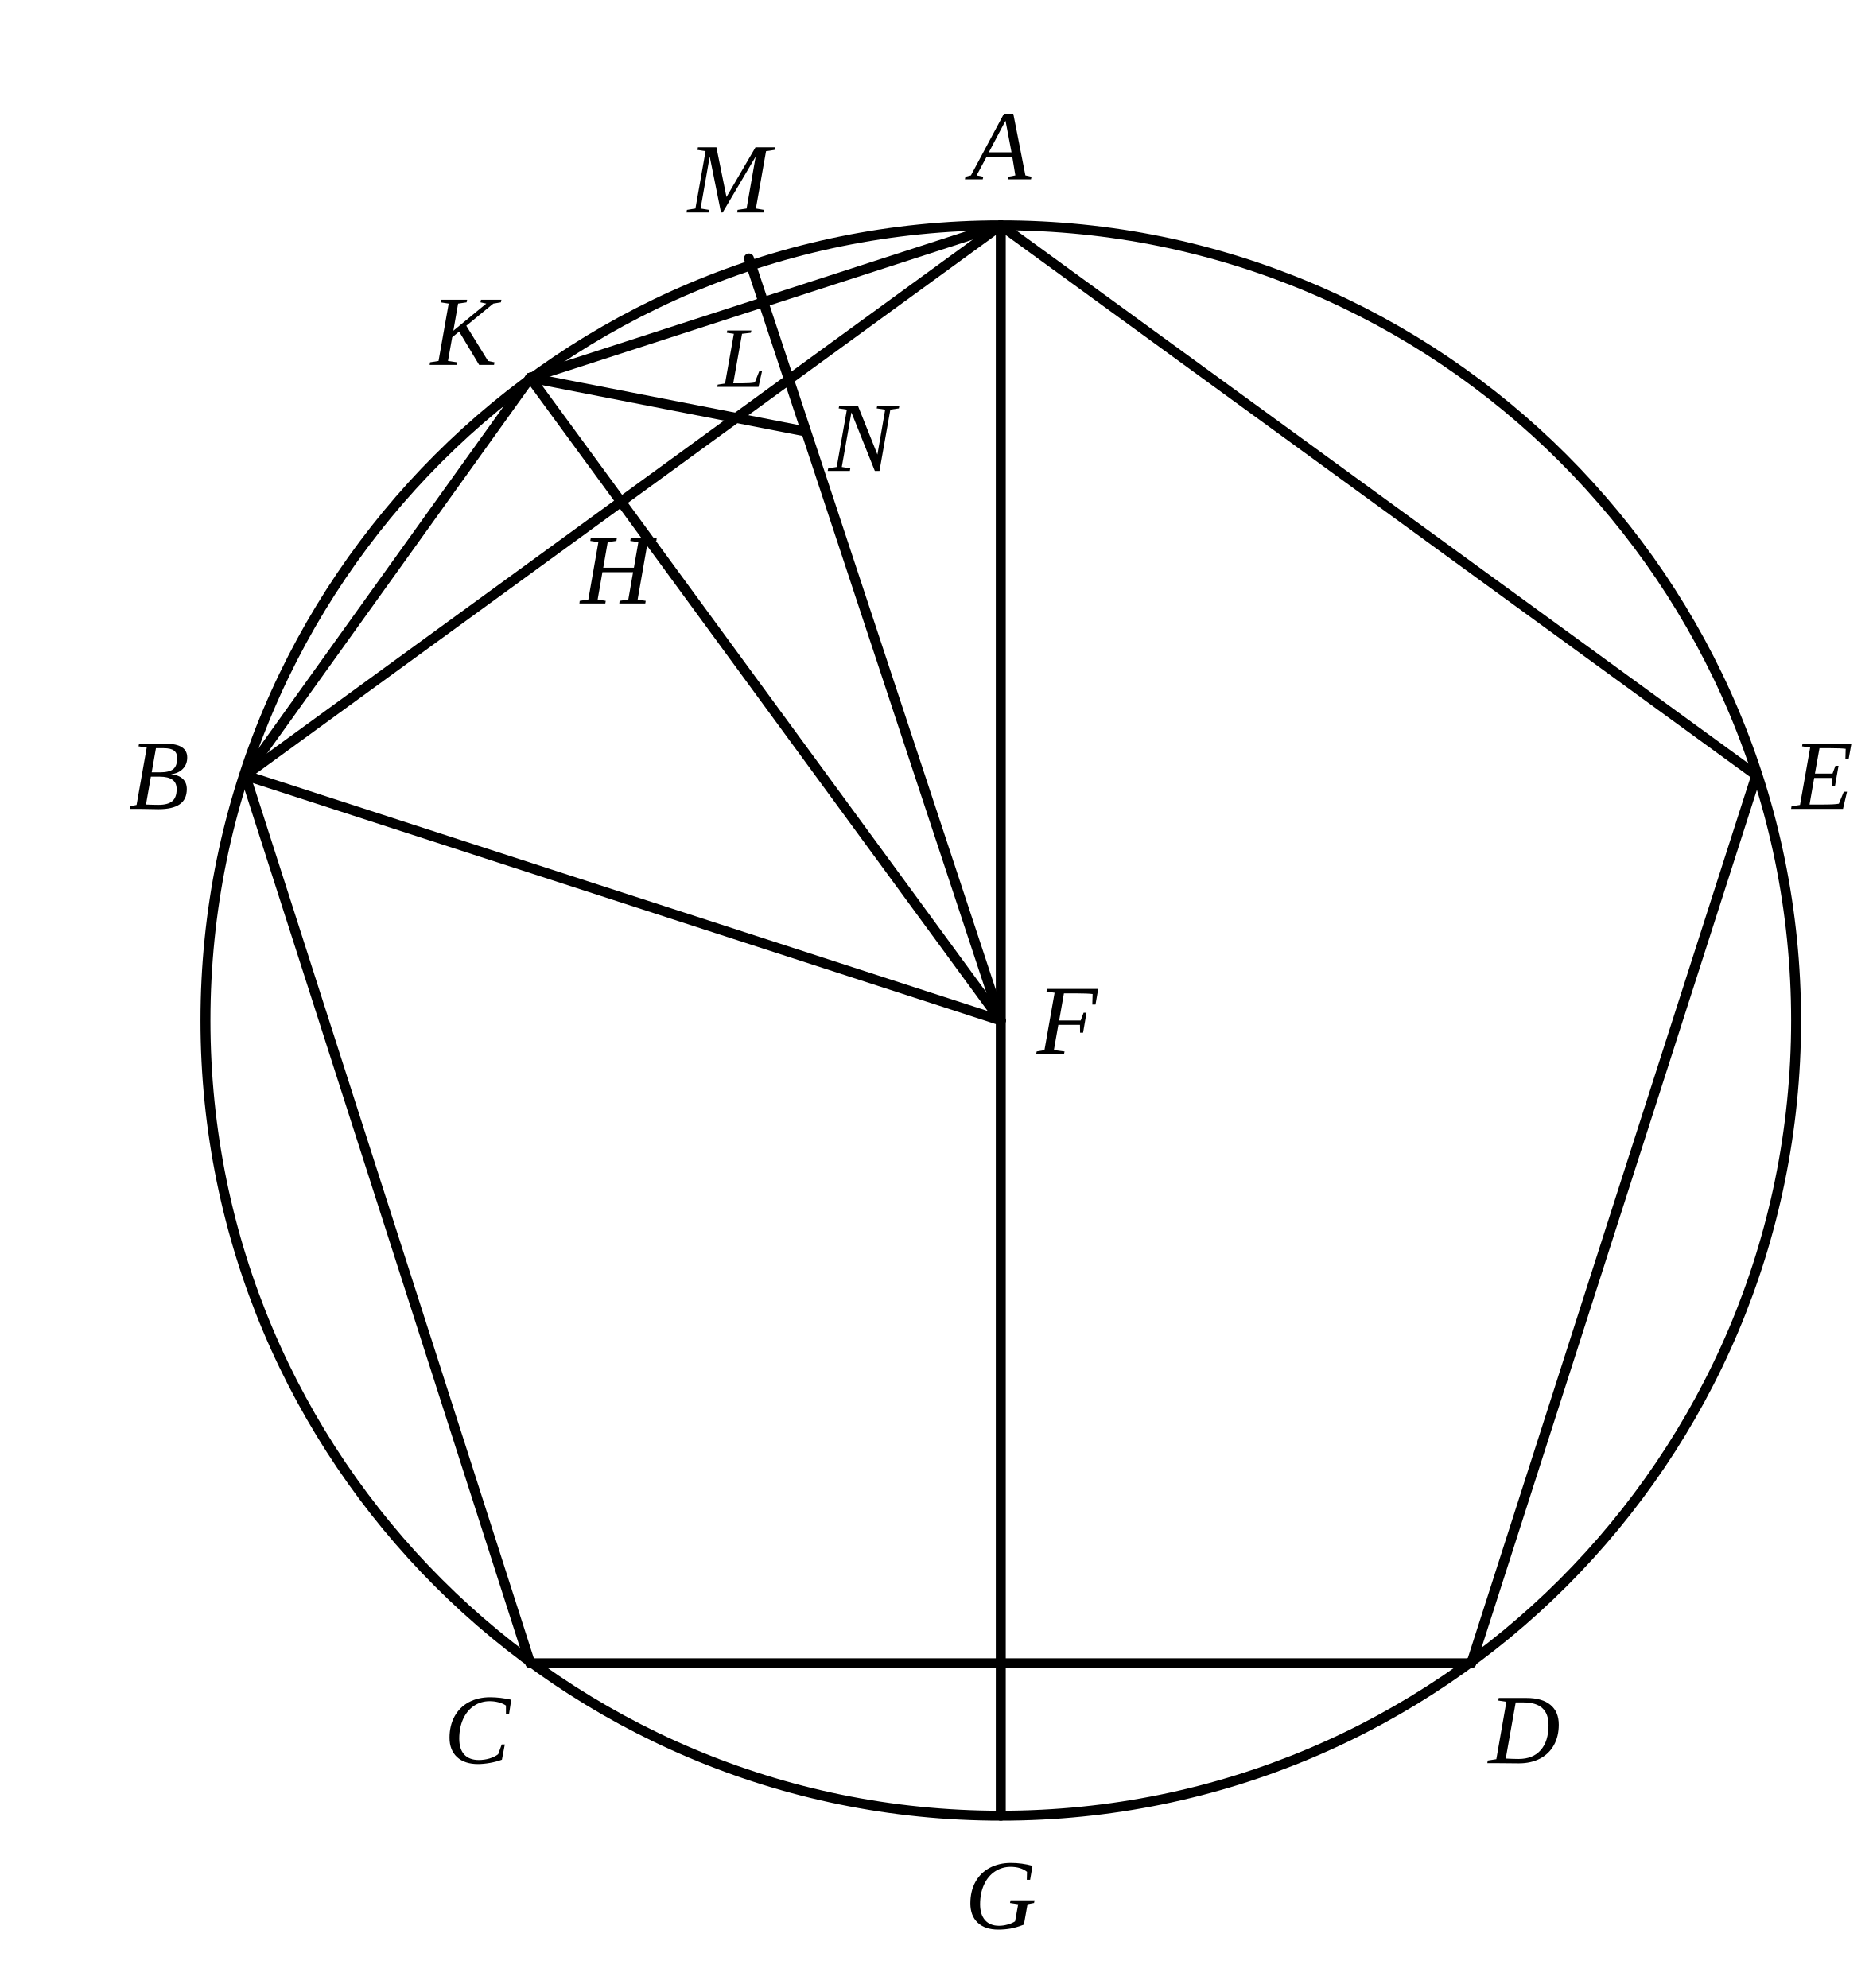
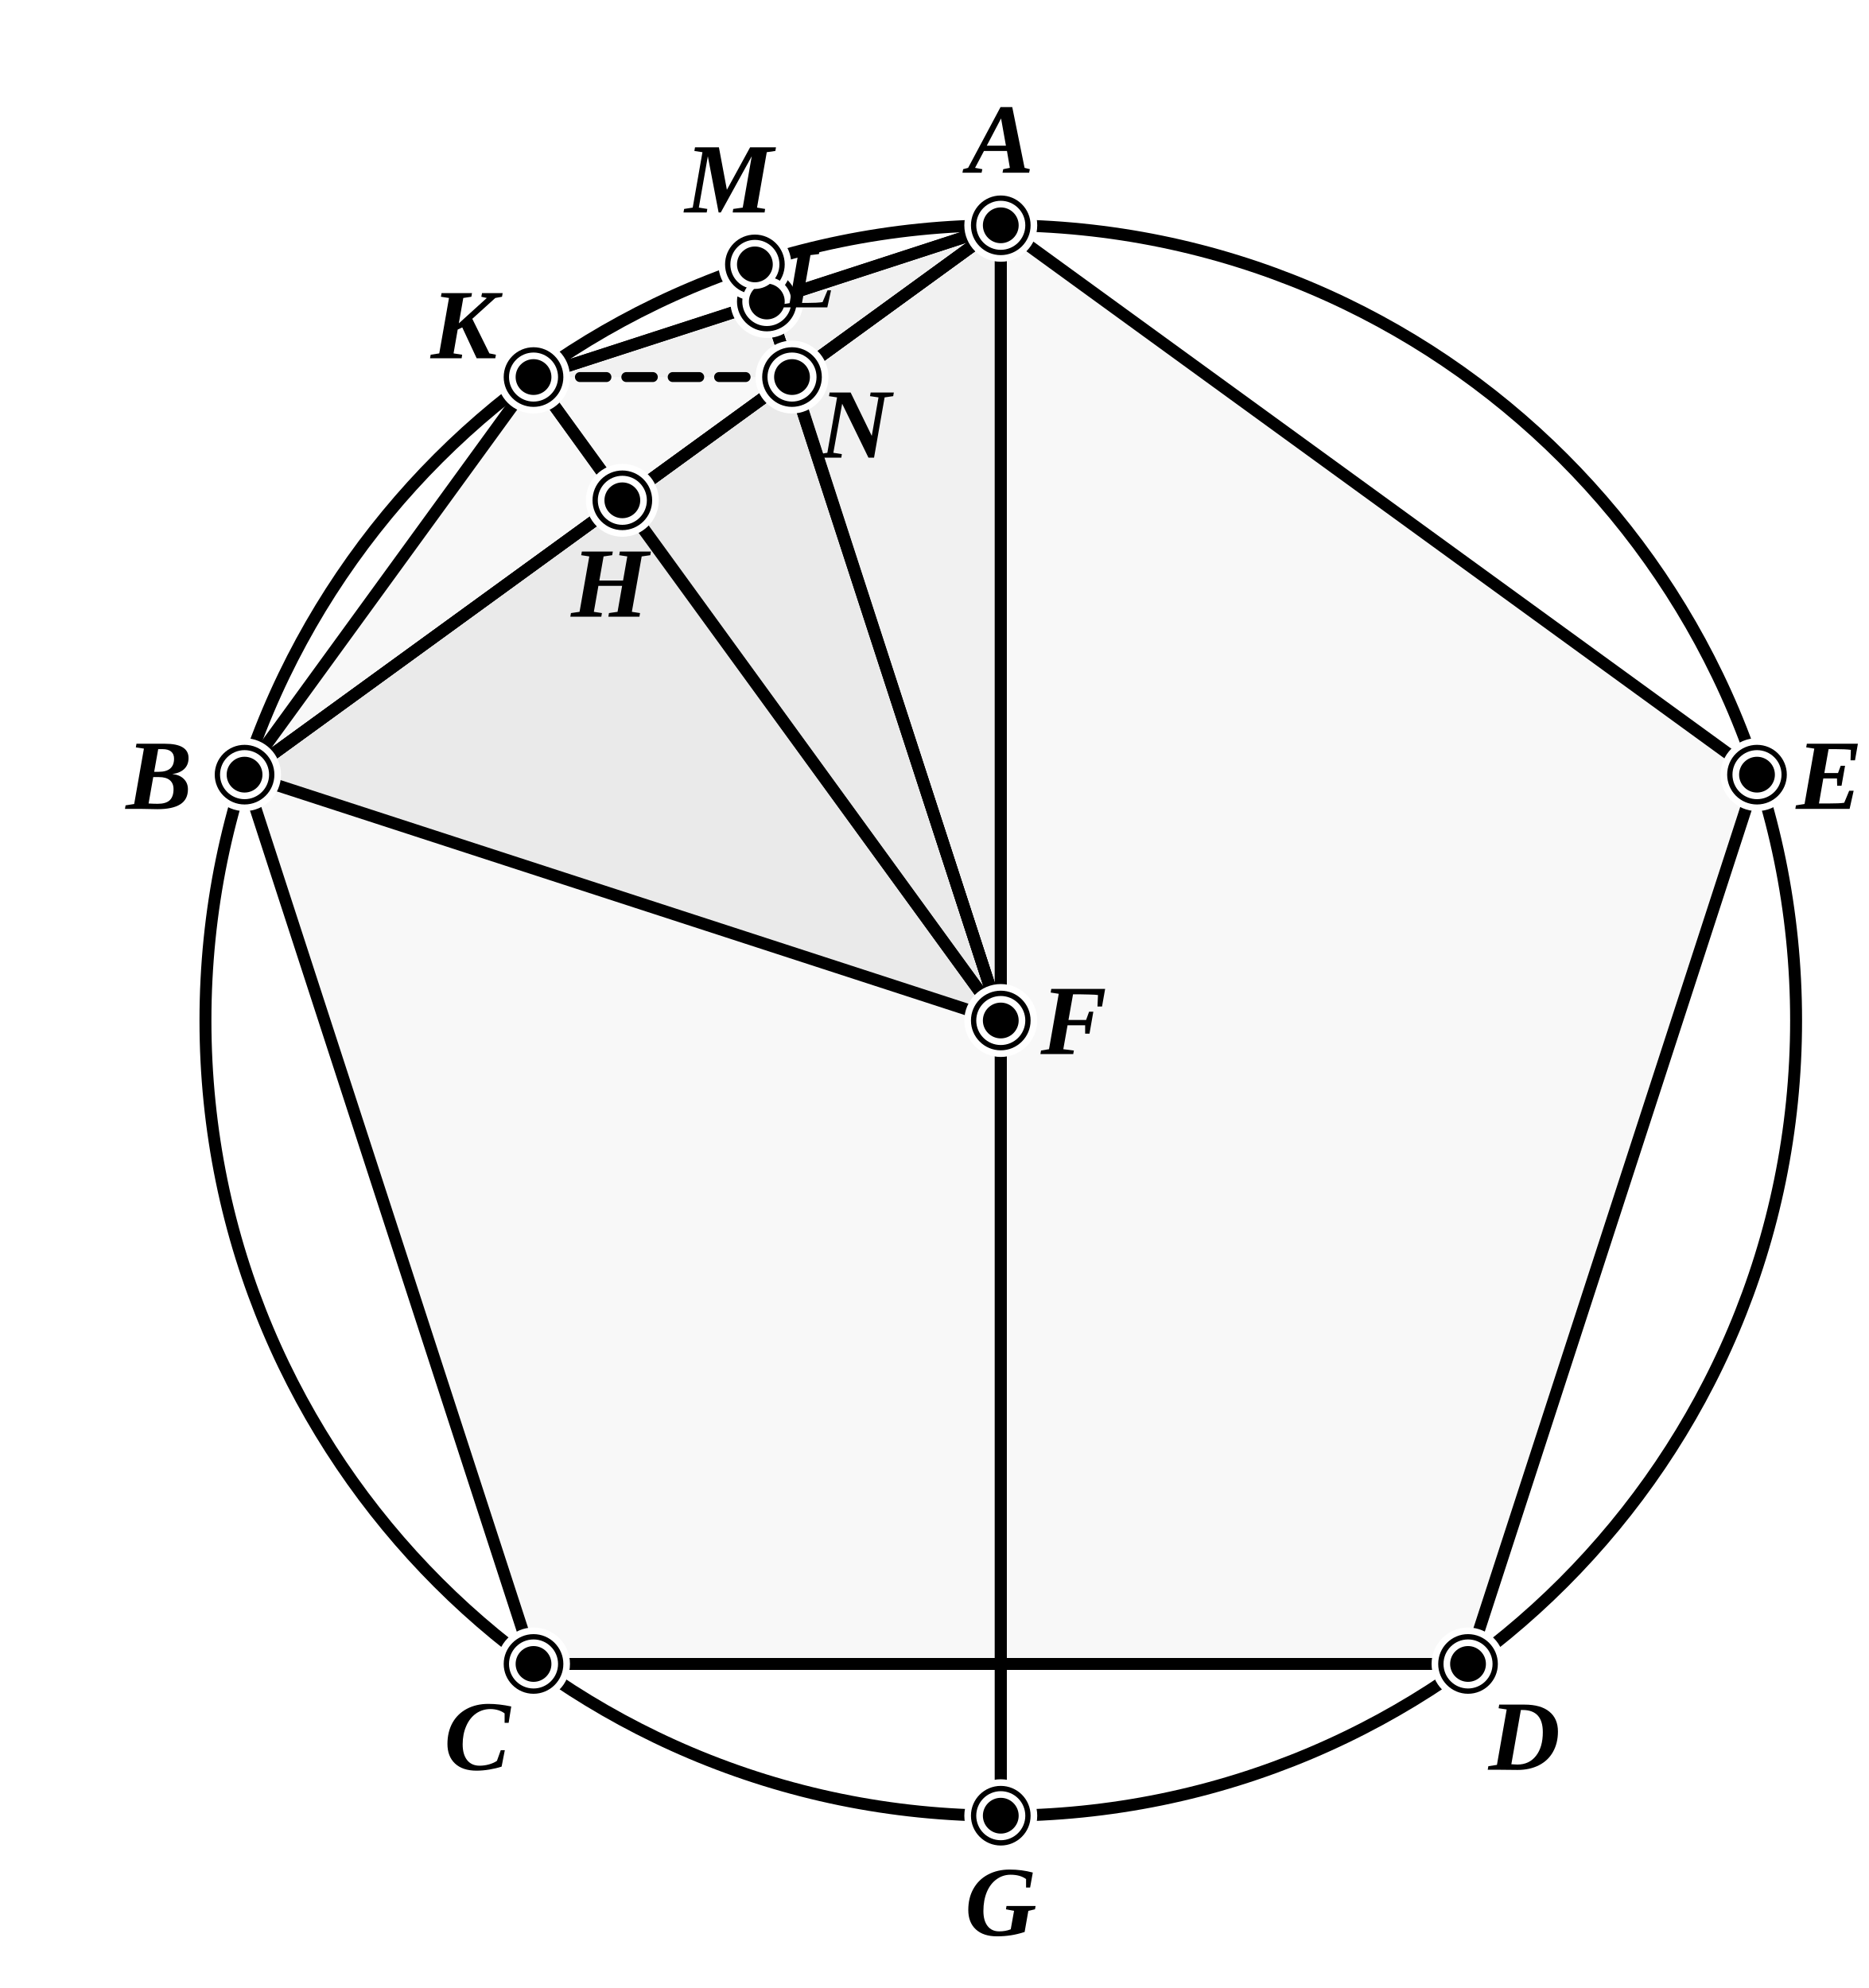
- <svg xmlns="http://www.w3.org/2000/svg" viewBox="0 0 282 300" width="100%" height="100%">
+ <svg xmlns="http://www.w3.org/2000/svg" viewBox="0 0 282 300" width="282" height="300" class="euclid-graphic" data-graphic-id="0462.g1" data-folio="0462" data-graphic="g1" data-proposition="XIII.10">
  <style>
-     .bg { fill: #ffffff; }
-     .line { stroke: #000000; stroke-width: 1.5; stroke-linecap: round; stroke-linejoin: round; fill: none; }
-     .dashed { stroke: #000000; stroke-width: 1.3; stroke-dasharray: 4,3; stroke-linecap: round; stroke-linejoin: round; fill: none; }
-     .geom:hover { stroke: #0284c7; stroke-width: 2.5; cursor: pointer; }
-     .label { font-family: "Times New Roman", Times, serif; font-size: 15px; font-style: italic; fill: #000000; text-anchor: middle; dominant-baseline: central; user-select: none; }
-     .label:hover { fill: #0284c7; font-weight: bold; cursor: pointer; }
+     .euclid-graphic {
+       font-family: 'Times New Roman', 'Georgia', serif;
+       font-style: italic;
+       background-color: #ffffff;
+     }
+     .geom-line, .geom-circle {
+       stroke: #000000;
+       stroke-width: 1.8;
+       stroke-linecap: round;
+       stroke-linejoin: round;
+       fill: none;
+       transition: stroke 0.15s, stroke-width 0.15s;
+     }
+     .geom-dashed {
+       stroke: #000000;
+       stroke-width: 1.5;
+       stroke-dasharray: 4,3;
+       stroke-linecap: round;
+       stroke-linejoin: round;
+       fill: none;
+       transition: stroke 0.15s, stroke-width 0.15s;
+     }
+     .geom-polygon {
+       fill: #000000;
+       fill-opacity: 0.03;
+       stroke: none;
+       transition: fill-opacity 0.15s;
+     }
+     .wedge, .angle {
+       fill: #ef4444;
+       fill-opacity: 0.24;
+       stroke: #ef4444;
+       stroke-width: 2;
+       stroke-linejoin: round;
+       transition: opacity 0.12s ease;
+     }
+     .geom-point {
+       fill: #000000;
+       stroke: #ffffff;
+       stroke-width: 1;
+     }
+     .geom-label {
+       font-size: 15px;
+       font-weight: bold;
+       fill: #000000;
+       text-anchor: middle;
+       dominant-baseline: central;
+       user-select: none;
+     }
+     .geom-overlay {
+       opacity: 0;
+       pointer-events: none;
+       transition: opacity 0.12s ease;
+     }
+     [data-ref]:hover, .highlight, .geom-highlight-active {
+       opacity: 1 !important;
+       stroke: #ef4444 !important;
+       stroke-width: 3.5 !important;
+       cursor: pointer;
+     }
+     text[data-ref]:hover, text.highlight, text.geom-highlight-active {
+       fill: #ef4444 !important;
+       stroke: none !important;
+     }
+     .geom-polygon:hover, .geom-polygon.highlight, polygon.geom-highlight-active,
+     path.wedge.geom-highlight-active, path.angle.geom-highlight-active {
+       opacity: 1 !important;
+       fill-opacity: 0.24 !important;
+       fill: #ef4444 !important;
+       stroke: #ef4444 !important;
+       stroke-width: 2.5 !important;
+     }
+     .geom-point:hover, .geom-point.highlight, circle.geom-point.geom-highlight-active {
+       r: 5.0 !important;
+       fill: #ef4444 !important;
+       stroke: #ffffff !important;
+       stroke-width: 1.5 !important;
+     }
  </style>
-   <rect class="bg" width="282" height="300" />
-   <circle class="line geom" cx="151" cy="154" r="120" />
-   <polygon class="line geom" points="151,34 265,117 222,251 80,251 37,117" />
-   <line class="line geom" x1="151" y1="34" x2="151" y2="274" />
-   <line class="line geom" x1="151" y1="34" x2="80" y2="57" />
-   <line class="line geom" x1="80" y1="57" x2="37" y2="117" />
-   <line class="line geom" x1="151" y1="154" x2="113" y2="39" />
-   <line class="line geom" x1="151" y1="154" x2="80" y2="57" />
-   <line class="line geom" x1="151" y1="154" x2="37" y2="117" />
-   <line class="line geom" x1="80" y1="57" x2="121" y2="65" />
-   <text class="label" x="151" y="22">A</text>
-   <text class="label" x="110" y="27">M</text>
-   <text class="label" x="112" y="54" style="font-size: 13px;">L</text>
-   <text class="label" x="70" y="50">K</text>
-   <text class="label" x="130" y="66">N</text>
-   <text class="label" x="93" y="86">H</text>
-   <text class="label" x="24" y="117">B</text>
-   <text class="label" x="161" y="154">F</text>
-   <text class="label" x="275" y="117">E</text>
-   <text class="label" x="72" y="261">C</text>
-   <text class="label" x="151" y="286">G</text>
-   <text class="label" x="230" y="261">D</text>
+   <rect width="100%" height="100%" fill="#ffffff" />
+   <g id="elements">
+     <circle id="el-cir-ABCDE" data-ref="( A B C D E )" data-aliases="( A B C G ) | ( A E D G ) | ( A B C ) | ( A E D ) | ( C G ) | ( G D ) | ( C D ) | ( A K ) | ( K B ) | ( B K ) | ( A B ) | ( B A ) | ( K M ) | ( M K ) | ( A M ) | ( C B ) | ( G B ) | ( B M ) | ( B C G ) | ( B K M )" data-type="circle" cx="151.0" cy="154.0" r="120.0" class="geom-circle" />
+   </g>
+   <g id="graphics">
+     <polygon id="el-poly-ABCDE" data-ref="&lt; A B C D E &gt;" data-aliases="&lt; B C D E A &gt; | &lt; E D C B A &gt;" data-type="polygon" points="151.0,34.0 36.9,116.9 80.5,251.1 221.5,251.1 265.1,116.9" class="geom-polygon" />
+     <polygon id="el-tri-ABF" data-ref="&lt; A B F &gt;" data-aliases="&lt; B A F &gt; | &lt; F A B &gt; | &lt; F B A &gt; | &lt; A F B &gt; | &lt; B F A &gt;" data-type="polygon" points="151.0,34.0 36.9,116.9 151.0,154.0" class="geom-polygon" />
+     <polygon id="el-tri-BFN" data-ref="&lt; B F N &gt;" data-aliases="&lt; F B N &gt; | &lt; N B F &gt; | &lt; B N F &gt; | &lt; F N B &gt; | &lt; N F B &gt;" data-type="polygon" points="36.9,116.9 151.0,154.0 119.5,56.9" class="geom-polygon" />
+     <polygon id="el-tri-AKB" data-ref="&lt; A K B &gt;" data-aliases="&lt; K B A &gt; | &lt; A B K &gt; | &lt; B A K &gt; | &lt; B K A &gt; | &lt; K A B &gt;" data-type="polygon" points="151.0,34.0 80.5,56.9 36.9,116.9" class="geom-polygon" />
+     <polygon id="el-tri-AKN" data-ref="&lt; A K N &gt;" data-aliases="&lt; K N A &gt; | &lt; N A K &gt; | &lt; A N K &gt; | &lt; K A N &gt; | &lt; N K A &gt;" data-type="polygon" points="151.0,34.0 80.5,56.9 119.5,56.9" class="geom-polygon" />
+     <line id="el-seg-AB" data-ref="/ A B /" data-aliases="/ B A / | / A N B / | / B N A / | / A H B / | / B H A /" data-type="segment" x1="151.0" y1="34.0" x2="36.9" y2="116.9" class="geom-line" />
+     <line id="el-seg-AN" data-ref="/ A N /" data-aliases="/ N A /" data-type="segment" x1="151.0" y1="34.0" x2="119.5" y2="56.9" class="geom-line" />
+     <line id="el-seg-BN" data-ref="/ B N /" data-aliases="/ N B /" data-type="segment" x1="36.9" y1="116.9" x2="119.5" y2="56.9" class="geom-line" />
+     <line id="el-seg-AH" data-ref="/ A H /" data-aliases="/ H A /" data-type="segment" x1="151.0" y1="34.0" x2="93.9" y2="75.5" class="geom-line" />
+     <line id="el-seg-HB" data-ref="/ H B /" data-aliases="/ B H /" data-type="segment" x1="93.9" y1="75.5" x2="36.9" y2="116.9" class="geom-line" />
+     <line id="el-seg-BC" data-ref="/ B C /" data-aliases="/ C B /" data-type="segment" x1="36.9" y1="116.9" x2="80.5" y2="251.1" class="geom-line" />
+     <line id="el-seg-CD" data-ref="/ C D /" data-aliases="/ D C /" data-type="segment" x1="80.5" y1="251.1" x2="221.5" y2="251.1" class="geom-line" />
+     <line id="el-seg-DE" data-ref="/ D E /" data-aliases="/ E D /" data-type="segment" x1="221.5" y1="251.1" x2="265.1" y2="116.9" class="geom-line" />
+     <line id="el-seg-EA" data-ref="/ E A /" data-aliases="/ A E /" data-type="segment" x1="265.1" y1="116.9" x2="151.0" y2="34.0" class="geom-line" />
+     <line id="el-seg-AG" data-ref="/ A G /" data-aliases="/ G A / | / A F G / | / G F A /" data-type="segment" x1="151.0" y1="34.0" x2="151.0" y2="274.0" class="geom-line" />
+     <line id="el-seg-AF" data-ref="/ A F /" data-aliases="/ F A /" data-type="segment" x1="151.0" y1="34.0" x2="151.0" y2="154.0" class="geom-line" />
+     <line id="el-seg-FG" data-ref="/ F G /" data-aliases="/ G F /" data-type="segment" x1="151.0" y1="154.0" x2="151.0" y2="274.0" class="geom-line" />
+     <line id="el-seg-FB" data-ref="/ F B /" data-aliases="/ B F /" data-type="segment" x1="151.0" y1="154.0" x2="36.9" y2="116.9" class="geom-line" />
+     <line id="el-seg-FK" data-ref="/ F K /" data-aliases="/ K F / | / F H K / | / K H F /" data-type="segment" x1="151.0" y1="154.0" x2="80.5" y2="56.9" class="geom-line" />
+     <line id="el-seg-FH" data-ref="/ F H /" data-aliases="/ H F /" data-type="segment" x1="151.0" y1="154.0" x2="93.9" y2="75.5" class="geom-line" />
+     <line id="el-seg-HK" data-ref="/ H K /" data-aliases="/ K H /" data-type="segment" x1="93.9" y1="75.5" x2="80.5" y2="56.9" class="geom-line" />
+     <line id="el-seg-AK" data-ref="/ A K /" data-aliases="/ K A / | / A L K / | / K L A /" data-type="segment" x1="151.0" y1="34.0" x2="80.5" y2="56.9" class="geom-line" />
+     <line id="el-seg-AL" data-ref="/ A L /" data-aliases="/ L A /" data-type="segment" x1="151.0" y1="34.0" x2="115.7" y2="45.5" class="geom-line" />
+     <line id="el-seg-LK" data-ref="/ L K /" data-aliases="/ K L /" data-type="segment" x1="115.7" y1="45.5" x2="80.5" y2="56.9" class="geom-line" />
+     <line id="el-seg-KB" data-ref="/ K B /" data-aliases="/ B K /" data-type="segment" x1="80.5" y1="56.9" x2="36.9" y2="116.9" class="geom-line" />
+     <line id="el-seg-FM" data-ref="/ F M /" data-aliases="/ M F / | / F L M / | / M L F /" data-type="segment" x1="151.0" y1="154.0" x2="113.9" y2="39.9" class="geom-line" />
+     <line id="el-seg-FL" data-ref="/ F L /" data-aliases="/ L F /" data-type="segment" x1="151.0" y1="154.0" x2="115.7" y2="45.5" class="geom-line" />
+     <line id="el-seg-FN" data-ref="/ F N /" data-aliases="/ N F /" data-type="segment" x1="151.0" y1="154.0" x2="119.5" y2="56.9" class="geom-line" />
+     <line id="el-seg-LN" data-ref="/ L N /" data-aliases="/ N L /" data-type="segment" x1="115.7" y1="45.5" x2="119.5" y2="56.9" class="geom-line" />
+     <line id="el-seg-LM" data-ref="/ L M /" data-aliases="/ M L /" data-type="segment" x1="115.7" y1="45.5" x2="113.9" y2="39.9" class="geom-line" />
+     <line id="el-seg-KN" data-ref="/ K N /" data-aliases="/ N K /" data-type="segment" x1="80.5" y1="56.9" x2="119.5" y2="56.9" class="geom-dashed" />
+     <path id="el-ang-AFK" data-ref="&lt; A F K )" data-aliases="&lt; K F A ) | &lt; A F H ) | &lt; H F A )" data-type="angle" d="M 151.0,154.0 L 151.0,130.0 L 136.9,134.6 Z" class="wedge angle geom-overlay" />
+     <path id="el-ang-KFB" data-ref="&lt; K F B )" data-aliases="&lt; B F K ) | &lt; H F B ) | &lt; B F H )" data-type="angle" d="M 151.0,154.0 L 136.9,134.6 L 128.2,146.6 Z" class="wedge angle geom-overlay" />
+     <path id="el-ang-GFB" data-ref="&lt; G F B )" data-aliases="&lt; B F G )" data-type="angle" d="M 151.0,154.0 L 151.0,178.0 L 128.2,146.6 Z" class="wedge angle geom-overlay" />
+     <path id="el-ang-BFM" data-ref="&lt; B F M )" data-aliases="&lt; M F B ) | &lt; B F N ) | &lt; N F B ) | &lt; B F L ) | &lt; L F B )" data-type="angle" d="M 151.0,154.0 L 128.2,146.6 L 143.6,131.2 Z" class="wedge angle geom-overlay" />
+     <path id="el-ang-FAB" data-ref="&lt; F A B )" data-aliases="&lt; B A F ) | &lt; F A N ) | &lt; N A F )" data-type="angle" d="M 151.0,34.0 L 151.0,58.0 L 131.6,48.1 Z" class="wedge angle geom-overlay" />
+     <path id="el-ang-ABF" data-ref="&lt; A B F )" data-aliases="&lt; F B A ) | &lt; N B F ) | &lt; F B N )" data-type="angle" d="M 36.9,116.9 L 56.3,102.8 L 59.7,124.3 Z" class="wedge angle geom-overlay" />
+     <path id="el-ang-AFB" data-ref="&lt; A F B )" data-aliases="&lt; B F A )" data-type="angle" d="M 151.0,154.0 L 151.0,130.0 L 128.2,146.6 Z" class="wedge angle geom-overlay" />
+     <path id="el-ang-BNF" data-ref="&lt; B N F )" data-aliases="&lt; F N B )" data-type="angle" d="M 119.5,56.9 L 103.3,68.7 L 125.7,75.9 Z" class="wedge angle geom-overlay" />
+     <path id="el-ang-LKN" data-ref="&lt; L K N )" data-aliases="&lt; N K L ) | &lt; A K N ) | &lt; N K A )" data-type="angle" d="M 80.5,56.9 L 97.6,51.3 L 98.5,56.9 Z" class="wedge angle geom-overlay" />
+     <path id="el-ang-LAN" data-ref="&lt; L A N )" data-aliases="&lt; N A L ) | &lt; K A N ) | &lt; N A K ) | &lt; K A B ) | &lt; B A K ) | &lt; L A B ) | &lt; B A L )" data-type="angle" d="M 151.0,34.0 L 133.9,39.6 L 136.4,44.6 Z" class="wedge angle geom-overlay" />
+     <path id="el-ang-KBN" data-ref="&lt; K B N )" data-aliases="&lt; N B K ) | &lt; K B A ) | &lt; A B K )" data-type="angle" d="M 36.9,116.9 L 47.5,102.3 L 51.5,106.3 Z" class="wedge angle geom-overlay" />
+     <path id="el-ang-AKB" data-ref="&lt; A K B )" data-aliases="&lt; B K A )" data-type="angle" d="M 80.5,56.9 L 97.6,51.3 L 69.9,71.5 Z" class="wedge angle geom-overlay" />
+     <path id="el-ang-KNA" data-ref="&lt; K N A )" data-aliases="&lt; A N K ) | &lt; L N A ) | &lt; A N L )" data-type="angle" d="M 119.5,56.9 L 101.5,56.9 L 134.1,46.3 Z" class="wedge angle geom-overlay" />
+   </g>
+   <g id="highlights" style="pointer-events: none;">
+     <circle id="hl-cir-ABCDE" data-ref="( A B C D E )" data-aliases="( A B C G ) | ( A E D G ) | ( A B C ) | ( A E D ) | ( C G ) | ( G D ) | ( C D ) | ( A K ) | ( K B ) | ( B K ) | ( A B ) | ( B A ) | ( K M ) | ( M K ) | ( A M ) | ( C B ) | ( G B ) | ( B M ) | ( B C G ) | ( B K M )" cx="151.0" cy="154.0" r="120.0" class="geom-circle geom-overlay" />
+     <polygon id="hl-poly-ABCDE" data-ref="&lt; A B C D E &gt;" data-aliases="&lt; B C D E A &gt; | &lt; E D C B A &gt;" points="151.0,34.0 36.9,116.9 80.5,251.1 221.5,251.1 265.1,116.9" class="geom-polygon geom-overlay" />
+     <polygon id="hl-tri-ABF" data-ref="&lt; A B F &gt;" data-aliases="&lt; B A F &gt; | &lt; F A B &gt; | &lt; F B A &gt; | &lt; A F B &gt; | &lt; B F A &gt;" points="151.0,34.0 36.9,116.9 151.0,154.0" class="geom-polygon geom-overlay" />
+     <polygon id="hl-tri-BFN" data-ref="&lt; B F N &gt;" data-aliases="&lt; F B N &gt; | &lt; N B F &gt; | &lt; B N F &gt; | &lt; F N B &gt; | &lt; N F B &gt;" points="36.9,116.9 151.0,154.0 119.5,56.9" class="geom-polygon geom-overlay" />
+     <polygon id="hl-tri-AKB" data-ref="&lt; A K B &gt;" data-aliases="&lt; K B A &gt; | &lt; A B K &gt; | &lt; B A K &gt; | &lt; B K A &gt; | &lt; K A B &gt;" points="151.0,34.0 80.5,56.9 36.9,116.9" class="geom-polygon geom-overlay" />
+     <polygon id="hl-tri-AKN" data-ref="&lt; A K N &gt;" data-aliases="&lt; K N A &gt; | &lt; N A K &gt; | &lt; A N K &gt; | &lt; K A N &gt; | &lt; N K A &gt;" points="151.0,34.0 80.5,56.9 119.5,56.9" class="geom-polygon geom-overlay" />
+     <line id="hl-seg-AB" data-ref="/ A B /" data-aliases="/ B A / | / A N B / | / B N A / | / A H B / | / B H A /" x1="151.0" y1="34.0" x2="36.9" y2="116.9" class="geom-line geom-overlay" />
+     <line id="hl-seg-AN" data-ref="/ A N /" data-aliases="/ N A /" x1="151.0" y1="34.0" x2="119.5" y2="56.9" class="geom-line geom-overlay" />
+     <line id="hl-seg-BN" data-ref="/ B N /" data-aliases="/ N B /" x1="36.9" y1="116.9" x2="119.5" y2="56.9" class="geom-line geom-overlay" />
+     <line id="hl-seg-AH" data-ref="/ A H /" data-aliases="/ H A /" x1="151.0" y1="34.0" x2="93.9" y2="75.5" class="geom-line geom-overlay" />
+     <line id="hl-seg-HB" data-ref="/ H B /" data-aliases="/ B H /" x1="93.9" y1="75.5" x2="36.9" y2="116.9" class="geom-line geom-overlay" />
+     <line id="hl-seg-BC" data-ref="/ B C /" data-aliases="/ C B /" x1="36.9" y1="116.9" x2="80.5" y2="251.1" class="geom-line geom-overlay" />
+     <line id="hl-seg-CD" data-ref="/ C D /" data-aliases="/ D C /" x1="80.5" y1="251.1" x2="221.5" y2="251.1" class="geom-line geom-overlay" />
+     <line id="hl-seg-DE" data-ref="/ D E /" data-aliases="/ E D /" x1="221.5" y1="251.1" x2="265.1" y2="116.9" class="geom-line geom-overlay" />
+     <line id="hl-seg-EA" data-ref="/ E A /" data-aliases="/ A E /" x1="265.1" y1="116.9" x2="151.0" y2="34.0" class="geom-line geom-overlay" />
+     <line id="hl-seg-AG" data-ref="/ A G /" data-aliases="/ G A / | / A F G / | / G F A /" x1="151.0" y1="34.0" x2="151.0" y2="274.0" class="geom-line geom-overlay" />
+     <line id="hl-seg-AF" data-ref="/ A F /" data-aliases="/ F A /" x1="151.0" y1="34.0" x2="151.0" y2="154.0" class="geom-line geom-overlay" />
+     <line id="hl-seg-FG" data-ref="/ F G /" data-aliases="/ G F /" x1="151.0" y1="154.0" x2="151.0" y2="274.0" class="geom-line geom-overlay" />
+     <line id="hl-seg-FB" data-ref="/ F B /" data-aliases="/ B F /" x1="151.0" y1="154.0" x2="36.9" y2="116.9" class="geom-line geom-overlay" />
+     <line id="hl-seg-FK" data-ref="/ F K /" data-aliases="/ K F / | / F H K / | / K H F /" x1="151.0" y1="154.0" x2="80.5" y2="56.9" class="geom-line geom-overlay" />
+     <line id="hl-seg-FH" data-ref="/ F H /" data-aliases="/ H F /" x1="151.0" y1="154.0" x2="93.9" y2="75.5" class="geom-line geom-overlay" />
+     <line id="hl-seg-HK" data-ref="/ H K /" data-aliases="/ K H /" x1="93.9" y1="75.5" x2="80.5" y2="56.9" class="geom-line geom-overlay" />
+     <line id="hl-seg-AK" data-ref="/ A K /" data-aliases="/ K A / | / A L K / | / K L A /" x1="151.0" y1="34.0" x2="80.5" y2="56.9" class="geom-line geom-overlay" />
+     <line id="hl-seg-AL" data-ref="/ A L /" data-aliases="/ L A /" x1="151.0" y1="34.0" x2="115.7" y2="45.5" class="geom-line geom-overlay" />
+     <line id="hl-seg-LK" data-ref="/ L K /" data-aliases="/ K L /" x1="115.7" y1="45.5" x2="80.5" y2="56.9" class="geom-line geom-overlay" />
+     <line id="hl-seg-KB" data-ref="/ K B /" data-aliases="/ B K /" x1="80.5" y1="56.9" x2="36.9" y2="116.9" class="geom-line geom-overlay" />
+     <line id="hl-seg-FM" data-ref="/ F M /" data-aliases="/ M F / | / F L M / | / M L F /" x1="151.0" y1="154.0" x2="113.9" y2="39.9" class="geom-line geom-overlay" />
+     <line id="hl-seg-FL" data-ref="/ F L /" data-aliases="/ L F /" x1="151.0" y1="154.0" x2="115.7" y2="45.5" class="geom-line geom-overlay" />
+     <line id="hl-seg-FN" data-ref="/ F N /" data-aliases="/ N F /" x1="151.0" y1="154.0" x2="119.5" y2="56.9" class="geom-line geom-overlay" />
+     <line id="hl-seg-LN" data-ref="/ L N /" data-aliases="/ N L /" x1="115.7" y1="45.5" x2="119.5" y2="56.9" class="geom-line geom-overlay" />
+     <line id="hl-seg-LM" data-ref="/ L M /" data-aliases="/ M L /" x1="115.7" y1="45.5" x2="113.9" y2="39.9" class="geom-line geom-overlay" />
+     <line id="hl-seg-KN" data-ref="/ K N /" data-aliases="/ N K /" x1="80.5" y1="56.9" x2="119.5" y2="56.9" class="geom-line geom-overlay" />
+     <path id="hl-ang-AFK" data-ref="&lt; A F K )" data-aliases="&lt; K F A ) | &lt; A F H ) | &lt; H F A )" d="M 151.0,154.0 L 151.0,130.0 L 136.9,134.6 Z" class="wedge angle geom-overlay" />
+     <path id="hl-ang-KFB" data-ref="&lt; K F B )" data-aliases="&lt; B F K ) | &lt; H F B ) | &lt; B F H )" d="M 151.0,154.0 L 136.9,134.6 L 128.2,146.6 Z" class="wedge angle geom-overlay" />
+     <path id="hl-ang-GFB" data-ref="&lt; G F B )" data-aliases="&lt; B F G )" d="M 151.0,154.0 L 151.0,178.0 L 128.2,146.6 Z" class="wedge angle geom-overlay" />
+     <path id="hl-ang-BFM" data-ref="&lt; B F M )" data-aliases="&lt; M F B ) | &lt; B F N ) | &lt; N F B ) | &lt; B F L ) | &lt; L F B )" d="M 151.0,154.0 L 128.2,146.6 L 143.6,131.2 Z" class="wedge angle geom-overlay" />
+     <path id="hl-ang-FAB" data-ref="&lt; F A B )" data-aliases="&lt; B A F ) | &lt; F A N ) | &lt; N A F )" d="M 151.0,34.0 L 151.0,58.0 L 131.6,48.1 Z" class="wedge angle geom-overlay" />
+     <path id="hl-ang-ABF" data-ref="&lt; A B F )" data-aliases="&lt; F B A ) | &lt; N B F ) | &lt; F B N )" d="M 36.9,116.9 L 56.3,102.8 L 59.7,124.3 Z" class="wedge angle geom-overlay" />
+     <path id="hl-ang-AFB" data-ref="&lt; A F B )" data-aliases="&lt; B F A )" d="M 151.0,154.0 L 151.0,130.0 L 128.2,146.6 Z" class="wedge angle geom-overlay" />
+     <path id="hl-ang-BNF" data-ref="&lt; B N F )" data-aliases="&lt; F N B )" d="M 119.5,56.9 L 103.3,68.7 L 125.7,75.9 Z" class="wedge angle geom-overlay" />
+     <path id="hl-ang-LKN" data-ref="&lt; L K N )" data-aliases="&lt; N K L ) | &lt; A K N ) | &lt; N K A )" d="M 80.5,56.9 L 97.6,51.3 L 98.5,56.9 Z" class="wedge angle geom-overlay" />
+     <path id="hl-ang-LAN" data-ref="&lt; L A N )" data-aliases="&lt; N A L ) | &lt; K A N ) | &lt; N A K ) | &lt; K A B ) | &lt; B A K ) | &lt; L A B ) | &lt; B A L )" d="M 151.0,34.0 L 133.9,39.6 L 136.4,44.6 Z" class="wedge angle geom-overlay" />
+     <path id="hl-ang-KBN" data-ref="&lt; K B N )" data-aliases="&lt; N B K ) | &lt; K B A ) | &lt; A B K )" d="M 36.9,116.9 L 47.5,102.3 L 51.5,106.3 Z" class="wedge angle geom-overlay" />
+     <path id="hl-ang-AKB" data-ref="&lt; A K B )" data-aliases="&lt; B K A )" d="M 80.5,56.9 L 97.6,51.3 L 69.9,71.5 Z" class="wedge angle geom-overlay" />
+     <path id="hl-ang-KNA" data-ref="&lt; K N A )" data-aliases="&lt; A N K ) | &lt; L N A ) | &lt; A N L )" d="M 119.5,56.9 L 101.5,56.9 L 134.1,46.3 Z" class="wedge angle geom-overlay" />
+     <circle id="hl-pt-A" class="geom-highlight geom-point" data-ref="A" cx="151.0" cy="34.0" r="5" />
+     <circle id="hl-pt-B" class="geom-highlight geom-point" data-ref="B" cx="36.9" cy="116.9" r="5" />
+     <circle id="hl-pt-C" class="geom-highlight geom-point" data-ref="C" cx="80.5" cy="251.1" r="5" />
+     <circle id="hl-pt-D" class="geom-highlight geom-point" data-ref="D" cx="221.5" cy="251.1" r="5" />
+     <circle id="hl-pt-E" class="geom-highlight geom-point" data-ref="E" cx="265.1" cy="116.9" r="5" />
+     <circle id="hl-pt-F" class="geom-highlight geom-point" data-ref="F" cx="151.0" cy="154.0" r="5" />
+     <circle id="hl-pt-G" class="geom-highlight geom-point" data-ref="G" cx="151.0" cy="274.0" r="5" />
+     <circle id="hl-pt-H" class="geom-highlight geom-point" data-ref="H" cx="93.9" cy="75.5" r="5" />
+     <circle id="hl-pt-K" class="geom-highlight geom-point" data-ref="K" cx="80.5" cy="56.9" r="5" />
+     <circle id="hl-pt-L" class="geom-highlight geom-point" data-ref="L" cx="115.7" cy="45.5" r="5" />
+     <circle id="hl-pt-M" class="geom-highlight geom-point" data-ref="M" cx="113.9" cy="39.9" r="5" />
+     <circle id="hl-pt-N" class="geom-highlight geom-point" data-ref="N" cx="119.5" cy="56.9" r="5" />
+   </g>
+   <g id="points">
+     <circle id="el-pt-A" data-ref="A" data-type="point" cx="151.0" cy="34.0" r="3.2" class="geom-point" />
+     <circle id="el-pt-B" data-ref="B" data-type="point" cx="36.9" cy="116.9" r="3.2" class="geom-point" />
+     <circle id="el-pt-C" data-ref="C" data-type="point" cx="80.5" cy="251.1" r="3.2" class="geom-point" />
+     <circle id="el-pt-D" data-ref="D" data-type="point" cx="221.5" cy="251.1" r="3.2" class="geom-point" />
+     <circle id="el-pt-E" data-ref="E" data-type="point" cx="265.1" cy="116.9" r="3.2" class="geom-point" />
+     <circle id="el-pt-F" data-ref="F" data-type="point" cx="151.0" cy="154.0" r="3.2" class="geom-point" />
+     <circle id="el-pt-G" data-ref="G" data-type="point" cx="151.0" cy="274.0" r="3.2" class="geom-point" />
+     <circle id="el-pt-H" data-ref="H" data-type="point" cx="93.9" cy="75.5" r="3.2" class="geom-point" />
+     <circle id="el-pt-K" data-ref="K" data-type="point" cx="80.5" cy="56.9" r="3.2" class="geom-point" />
+     <circle id="el-pt-L" data-ref="L" data-type="point" cx="115.7" cy="45.5" r="3.2" class="geom-point" />
+     <circle id="el-pt-M" data-ref="M" data-type="point" cx="113.9" cy="39.9" r="3.2" class="geom-point" />
+     <circle id="el-pt-N" data-ref="N" data-type="point" cx="119.5" cy="56.9" r="3.2" class="geom-point" />
+   </g>
+   <g id="labels">
+     <text id="lbl-A" data-ref="A" x="151.0" y="21.0" class="geom-label">A</text>
+     <text id="lbl-B" data-ref="B" x="24.0" y="117.0" class="geom-label">B</text>
+     <text id="lbl-C" data-ref="C" x="72.0" y="262.0" class="geom-label">C</text>
+     <text id="lbl-D" data-ref="D" x="230.0" y="262.0" class="geom-label">D</text>
+     <text id="lbl-E" data-ref="E" x="276.0" y="117.0" class="geom-label">E</text>
+     <text id="lbl-F" data-ref="F" x="162.0" y="154.0" class="geom-label">F</text>
+     <text id="lbl-G" data-ref="G" x="151.0" y="287.0" class="geom-label">G</text>
+     <text id="lbl-H" data-ref="H" x="92.0" y="88.0" class="geom-label">H</text>
+     <text id="lbl-K" data-ref="K" x="70.0" y="49.0" class="geom-label">K</text>
+     <text id="lbl-L" data-ref="L" x="122.0" y="42.0" style="font-size: 13px;" class="geom-label">L</text>
+     <text id="lbl-M" data-ref="M" x="110.0" y="27.0" class="geom-label">M</text>
+     <text id="lbl-N" data-ref="N" x="129.0" y="64.0" class="geom-label">N</text>
+   </g>
</svg>
